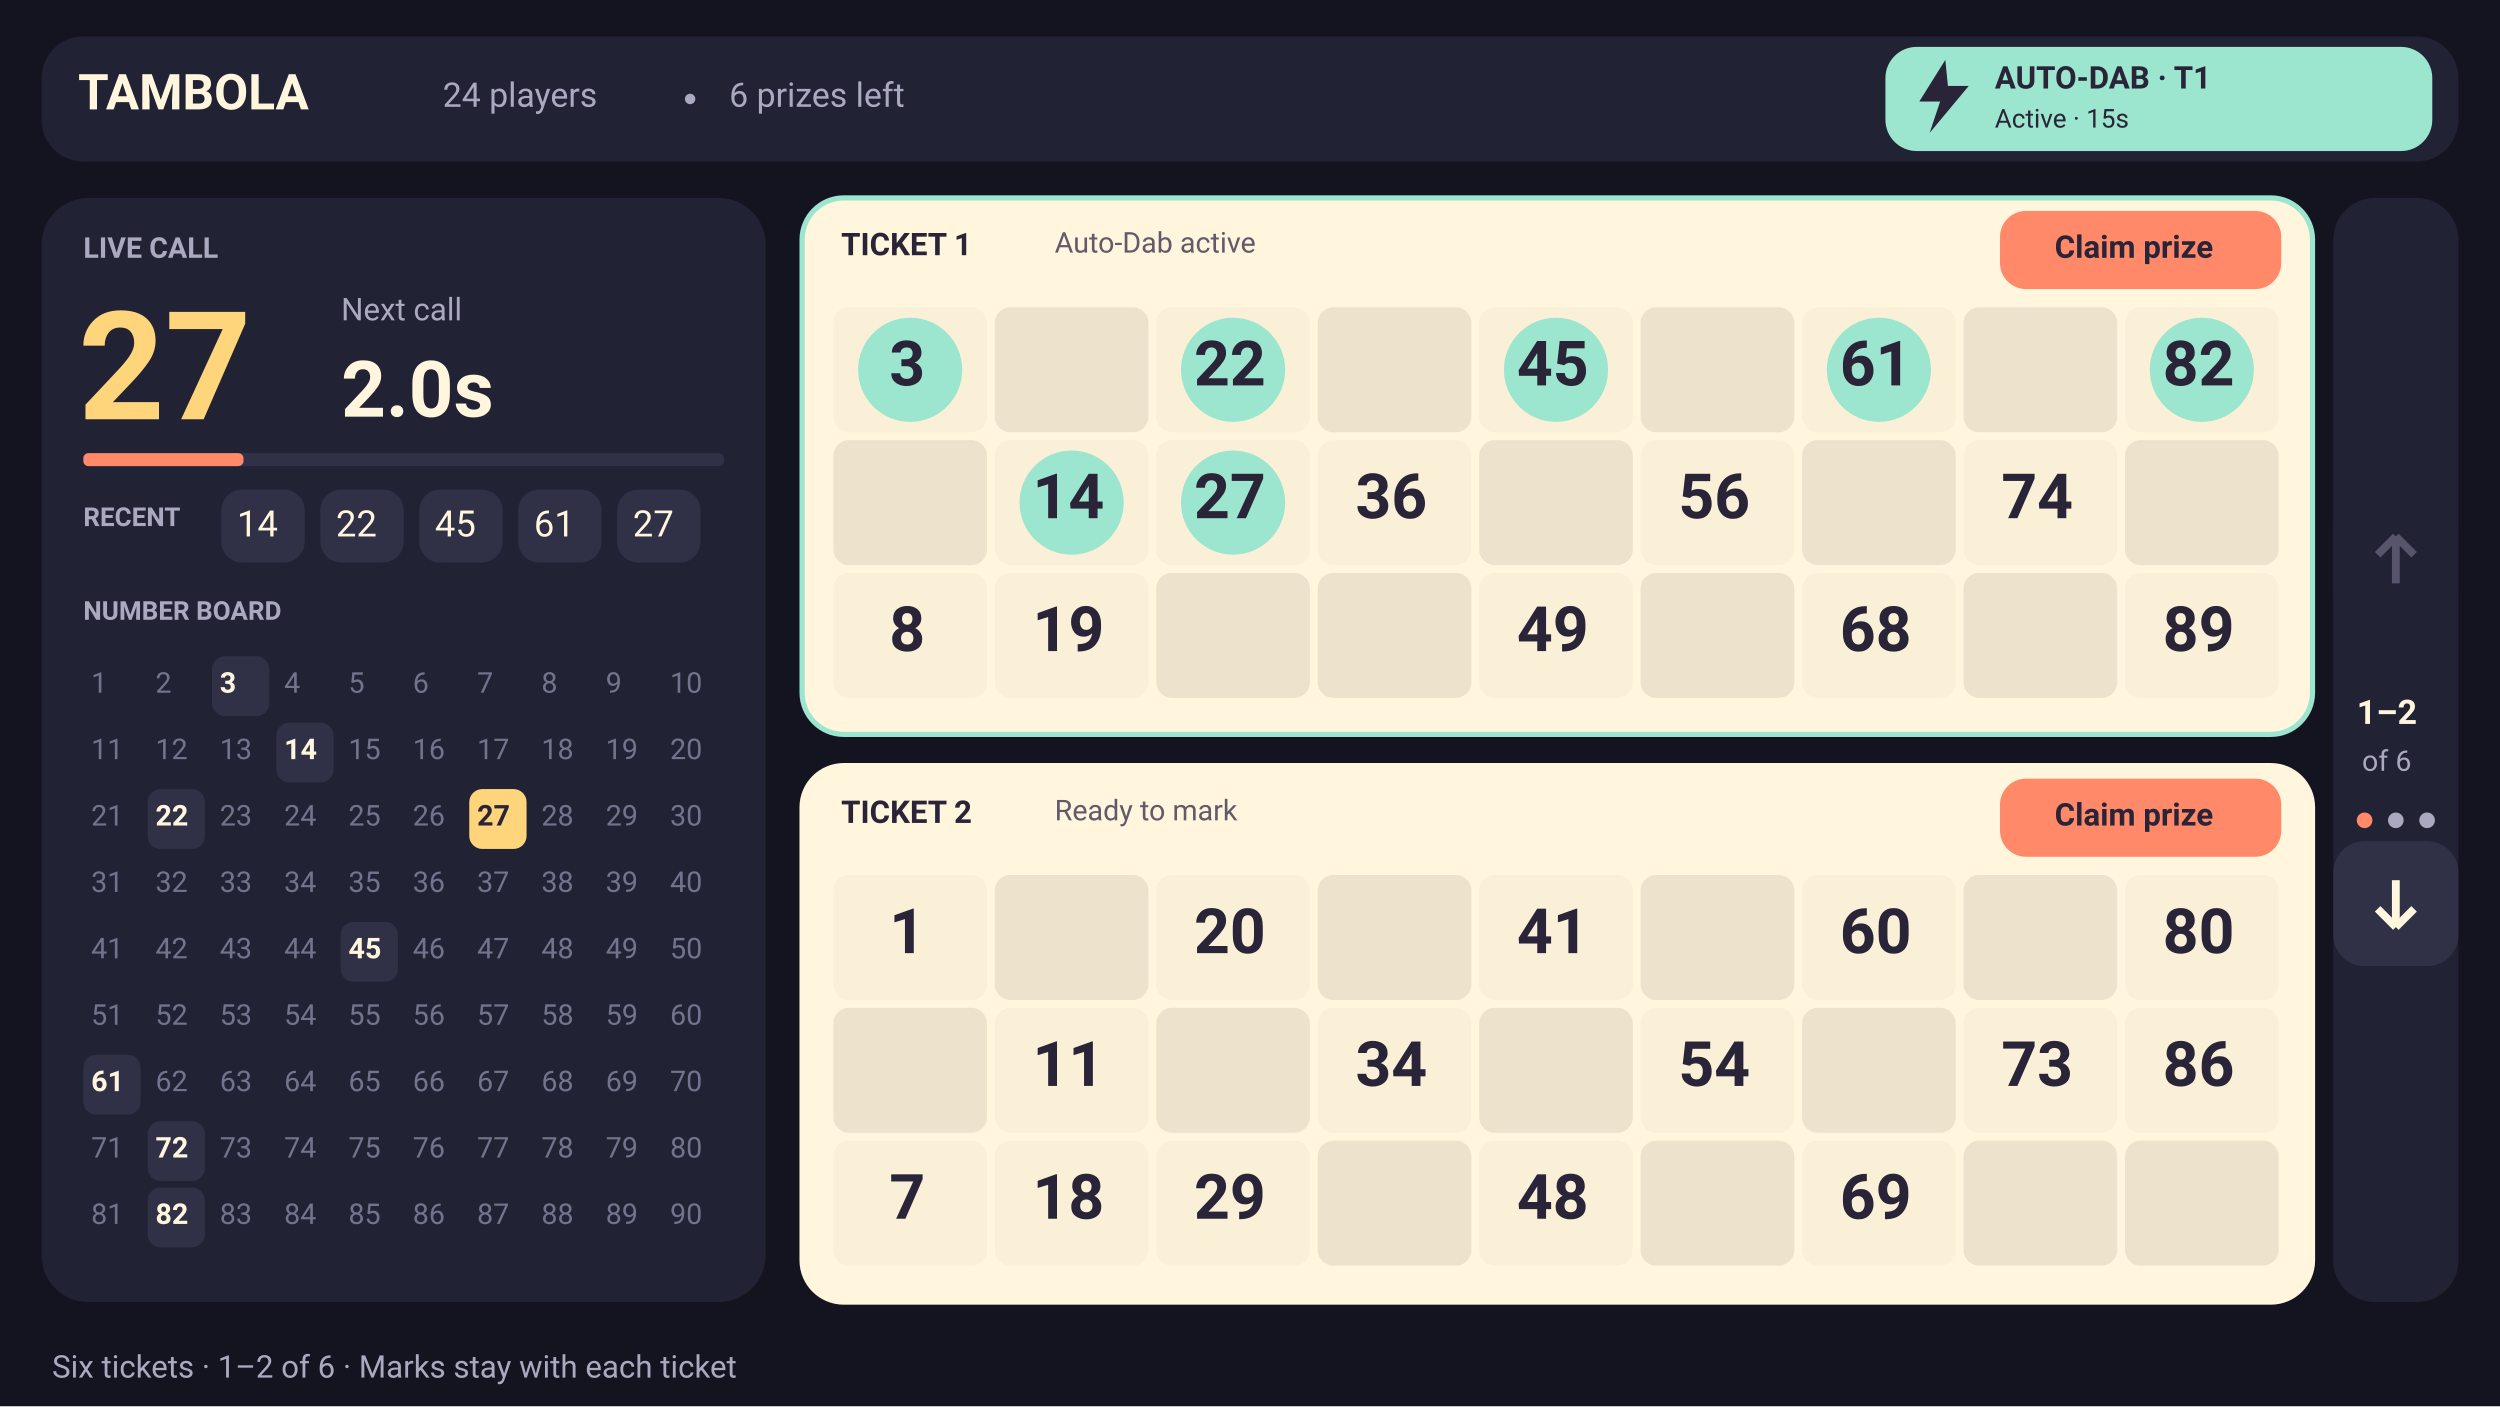
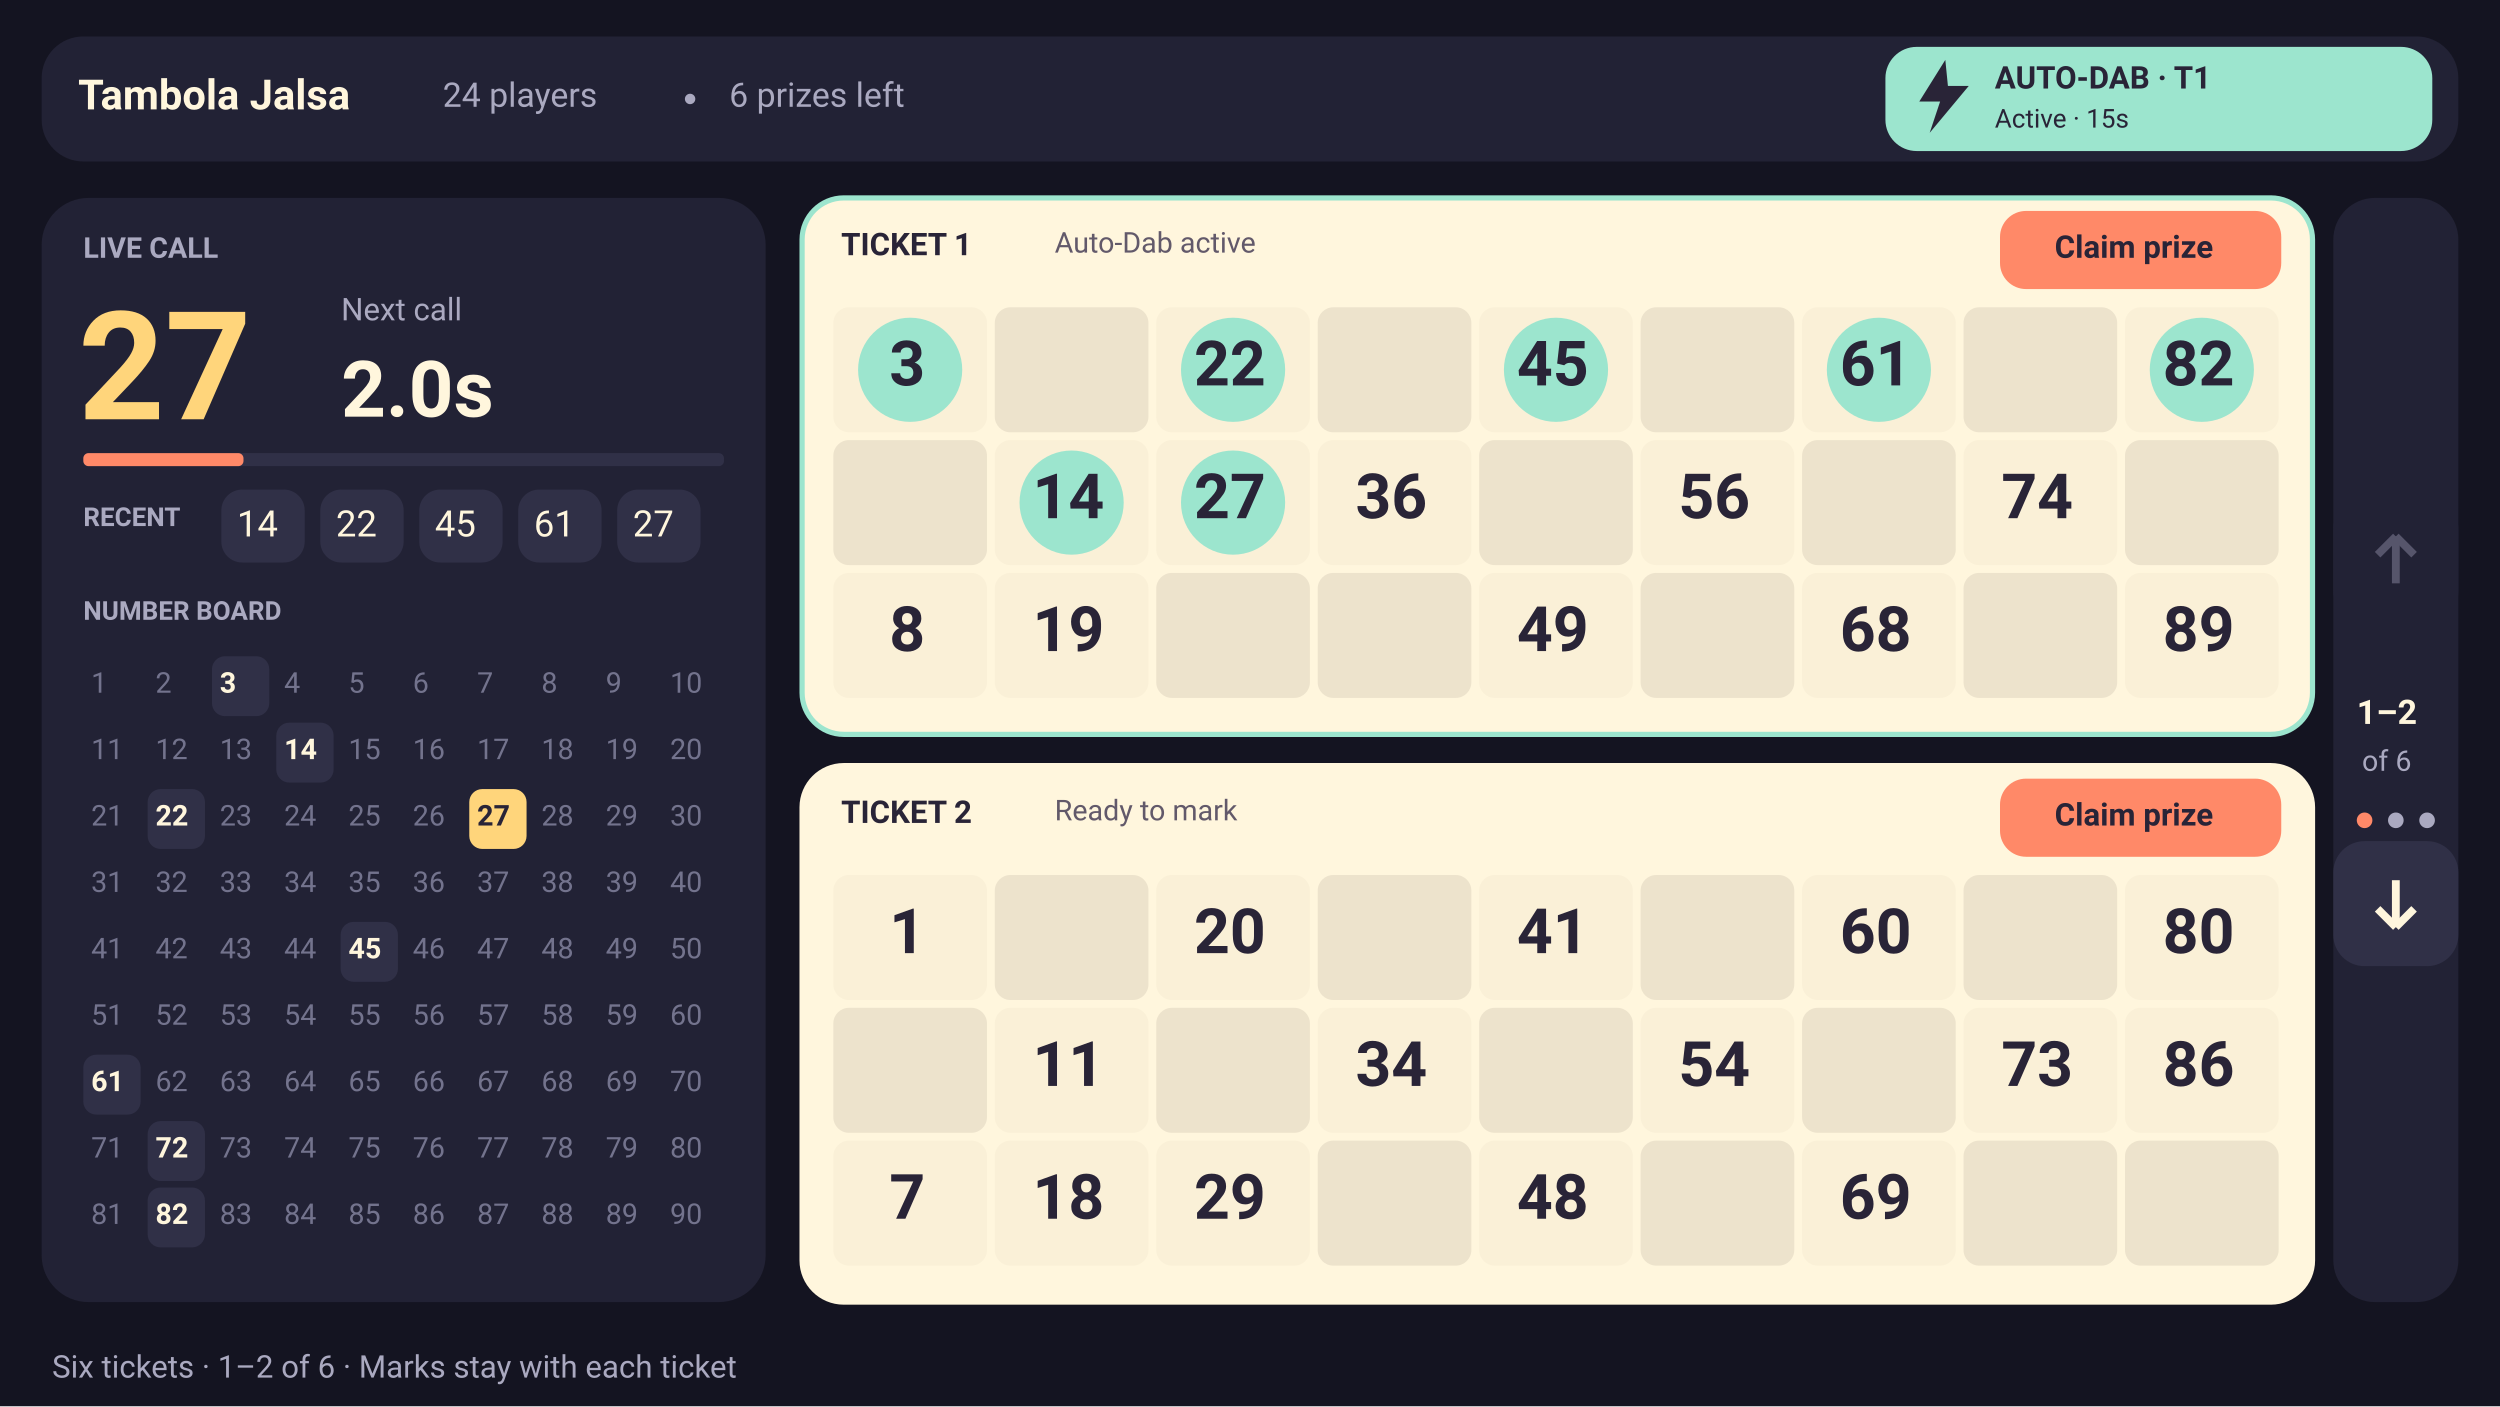
<svg xmlns="http://www.w3.org/2000/svg" width="960" height="540" viewBox="0 0 960 540">
  <rect width="960" height="540" fill="#141421" />
  <rect x="16" y="14" width="928" height="48" rx="16" fill="#222235" />
-   <text x="30" y="42" font-family="Segoe UI,Roboto,sans-serif" font-size="19" font-weight="700" fill="#FFF6DD">TAMBOLA</text>
+   <text x="30" y="42" font-family="Segoe UI,Roboto,sans-serif" font-size="16" font-weight="700" fill="#FFF6DD">Tambola Jalsa</text>
  <text x="170" y="41" font-family="Segoe UI,Roboto,sans-serif" font-size="13" font-weight="400" fill="#AAA9C0">24 players</text>
  <circle cx="265" cy="38" r="2" fill="#AAA9C0" />
  <text x="280" y="41" font-family="Segoe UI,Roboto,sans-serif" font-size="13" font-weight="400" fill="#AAA9C0">6 prizes left</text>
  <rect x="724" y="18" width="210" height="40" rx="12" fill="#9CE5CE" />
  <polygon points="747,23 737,39 745,39 741,51 756,33 748,33" fill="#292437" />
  <text x="766" y="34" font-family="Segoe UI,Roboto,sans-serif" font-size="12" font-weight="700" fill="#292437">AUTO-DAB · T1</text>
  <text x="766" y="49" font-family="Segoe UI,Roboto,sans-serif" font-size="10" font-weight="400" fill="#292437">Active · 15s</text>
  <rect x="16" y="76" width="278" height="424" rx="18" fill="#222235" />
  <text x="32" y="99" font-family="Segoe UI,Roboto,sans-serif" font-size="11" font-weight="700" fill="#AAA9C0">LIVE CALL</text>
  <text x="30" y="161" font-family="Segoe UI,Roboto,sans-serif" font-size="58" font-weight="700" fill="#FFD57B">27</text>
  <text x="131" y="123" font-family="Segoe UI,Roboto,sans-serif" font-size="12" font-weight="400" fill="#AAA9C0">Next call</text>
  <text x="131" y="160" font-family="Segoe UI,Roboto,sans-serif" font-size="30" font-weight="700" fill="#FFF6DD">2.0s</text>
  <rect x="32" y="174" width="246" height="5" rx="2" fill="#303047" />
  <rect x="32" y="174" width="61.5" height="5" rx="2" fill="#FF8968" />
  <text x="32" y="202" font-family="Segoe UI,Roboto,sans-serif" font-size="10" font-weight="700" fill="#AAA9C0">RECENT</text>
  <rect x="85" y="188" width="32" height="28" rx="8" fill="#303047" />
  <text x="91" y="206" font-family="Segoe UI,Roboto,sans-serif" font-size="14" font-weight="400" fill="#FFF6DD">14</text>
  <rect x="123" y="188" width="32" height="28" rx="8" fill="#303047" />
  <text x="129" y="206" font-family="Segoe UI,Roboto,sans-serif" font-size="14" font-weight="400" fill="#FFF6DD">22</text>
  <rect x="161" y="188" width="32" height="28" rx="8" fill="#303047" />
  <text x="167" y="206" font-family="Segoe UI,Roboto,sans-serif" font-size="14" font-weight="400" fill="#FFF6DD">45</text>
  <rect x="199" y="188" width="32" height="28" rx="8" fill="#303047" />
  <text x="205" y="206" font-family="Segoe UI,Roboto,sans-serif" font-size="14" font-weight="400" fill="#FFF6DD">61</text>
  <rect x="237" y="188" width="32" height="28" rx="8" fill="#303047" />
  <text x="243" y="206" font-family="Segoe UI,Roboto,sans-serif" font-size="14" font-weight="400" fill="#FFF6DD">27</text>
  <text x="32" y="238" font-family="Segoe UI,Roboto,sans-serif" font-size="10" font-weight="700" fill="#AAA9C0">NUMBER BOARD</text>
  <text x="35.0" y="266.0" font-family="Segoe UI,Roboto,sans-serif" font-size="11" font-weight="400" fill="#73738D">1</text>
  <text x="59.7" y="266.0" font-family="Segoe UI,Roboto,sans-serif" font-size="11" font-weight="400" fill="#73738D">2</text>
  <rect x="81.4" y="252.0" width="22" height="23" rx="5" fill="#303047" />
  <text x="84.4" y="266.0" font-family="Segoe UI,Roboto,sans-serif" font-size="11" font-weight="700" fill="#FFF6DD">3</text>
  <text x="109.1" y="266.0" font-family="Segoe UI,Roboto,sans-serif" font-size="11" font-weight="400" fill="#73738D">4</text>
  <text x="133.8" y="266.0" font-family="Segoe UI,Roboto,sans-serif" font-size="11" font-weight="400" fill="#73738D">5</text>
  <text x="158.5" y="266.0" font-family="Segoe UI,Roboto,sans-serif" font-size="11" font-weight="400" fill="#73738D">6</text>
  <text x="183.2" y="266.0" font-family="Segoe UI,Roboto,sans-serif" font-size="11" font-weight="400" fill="#73738D">7</text>
  <text x="207.9" y="266.0" font-family="Segoe UI,Roboto,sans-serif" font-size="11" font-weight="400" fill="#73738D">8</text>
  <text x="232.6" y="266.0" font-family="Segoe UI,Roboto,sans-serif" font-size="11" font-weight="400" fill="#73738D">9</text>
  <text x="257.3" y="266.0" font-family="Segoe UI,Roboto,sans-serif" font-size="11" font-weight="400" fill="#73738D">10</text>
  <text x="35.0" y="291.5" font-family="Segoe UI,Roboto,sans-serif" font-size="11" font-weight="400" fill="#73738D">11</text>
  <text x="59.7" y="291.5" font-family="Segoe UI,Roboto,sans-serif" font-size="11" font-weight="400" fill="#73738D">12</text>
  <text x="84.4" y="291.5" font-family="Segoe UI,Roboto,sans-serif" font-size="11" font-weight="400" fill="#73738D">13</text>
  <rect x="106.1" y="277.5" width="22" height="23" rx="5" fill="#303047" />
  <text x="109.1" y="291.5" font-family="Segoe UI,Roboto,sans-serif" font-size="11" font-weight="700" fill="#FFF6DD">14</text>
  <text x="133.8" y="291.5" font-family="Segoe UI,Roboto,sans-serif" font-size="11" font-weight="400" fill="#73738D">15</text>
  <text x="158.5" y="291.5" font-family="Segoe UI,Roboto,sans-serif" font-size="11" font-weight="400" fill="#73738D">16</text>
  <text x="183.2" y="291.5" font-family="Segoe UI,Roboto,sans-serif" font-size="11" font-weight="400" fill="#73738D">17</text>
  <text x="207.9" y="291.5" font-family="Segoe UI,Roboto,sans-serif" font-size="11" font-weight="400" fill="#73738D">18</text>
  <text x="232.6" y="291.5" font-family="Segoe UI,Roboto,sans-serif" font-size="11" font-weight="400" fill="#73738D">19</text>
  <text x="257.3" y="291.5" font-family="Segoe UI,Roboto,sans-serif" font-size="11" font-weight="400" fill="#73738D">20</text>
  <text x="35.0" y="317.0" font-family="Segoe UI,Roboto,sans-serif" font-size="11" font-weight="400" fill="#73738D">21</text>
  <rect x="56.7" y="303.0" width="22" height="23" rx="5" fill="#303047" />
  <text x="59.7" y="317.0" font-family="Segoe UI,Roboto,sans-serif" font-size="11" font-weight="700" fill="#FFF6DD">22</text>
  <text x="84.4" y="317.0" font-family="Segoe UI,Roboto,sans-serif" font-size="11" font-weight="400" fill="#73738D">23</text>
  <text x="109.1" y="317.0" font-family="Segoe UI,Roboto,sans-serif" font-size="11" font-weight="400" fill="#73738D">24</text>
  <text x="133.8" y="317.0" font-family="Segoe UI,Roboto,sans-serif" font-size="11" font-weight="400" fill="#73738D">25</text>
  <text x="158.5" y="317.0" font-family="Segoe UI,Roboto,sans-serif" font-size="11" font-weight="400" fill="#73738D">26</text>
  <rect x="180.2" y="303.0" width="22" height="23" rx="5" fill="#FFD57B" />
  <text x="183.2" y="317.0" font-family="Segoe UI,Roboto,sans-serif" font-size="11" font-weight="700" fill="#292437">27</text>
  <text x="207.9" y="317.0" font-family="Segoe UI,Roboto,sans-serif" font-size="11" font-weight="400" fill="#73738D">28</text>
  <text x="232.6" y="317.0" font-family="Segoe UI,Roboto,sans-serif" font-size="11" font-weight="400" fill="#73738D">29</text>
  <text x="257.3" y="317.0" font-family="Segoe UI,Roboto,sans-serif" font-size="11" font-weight="400" fill="#73738D">30</text>
  <text x="35.0" y="342.5" font-family="Segoe UI,Roboto,sans-serif" font-size="11" font-weight="400" fill="#73738D">31</text>
  <text x="59.7" y="342.5" font-family="Segoe UI,Roboto,sans-serif" font-size="11" font-weight="400" fill="#73738D">32</text>
  <text x="84.4" y="342.5" font-family="Segoe UI,Roboto,sans-serif" font-size="11" font-weight="400" fill="#73738D">33</text>
  <text x="109.1" y="342.5" font-family="Segoe UI,Roboto,sans-serif" font-size="11" font-weight="400" fill="#73738D">34</text>
  <text x="133.8" y="342.5" font-family="Segoe UI,Roboto,sans-serif" font-size="11" font-weight="400" fill="#73738D">35</text>
  <text x="158.5" y="342.5" font-family="Segoe UI,Roboto,sans-serif" font-size="11" font-weight="400" fill="#73738D">36</text>
  <text x="183.2" y="342.5" font-family="Segoe UI,Roboto,sans-serif" font-size="11" font-weight="400" fill="#73738D">37</text>
  <text x="207.9" y="342.5" font-family="Segoe UI,Roboto,sans-serif" font-size="11" font-weight="400" fill="#73738D">38</text>
  <text x="232.6" y="342.5" font-family="Segoe UI,Roboto,sans-serif" font-size="11" font-weight="400" fill="#73738D">39</text>
  <text x="257.3" y="342.5" font-family="Segoe UI,Roboto,sans-serif" font-size="11" font-weight="400" fill="#73738D">40</text>
  <text x="35.0" y="368.0" font-family="Segoe UI,Roboto,sans-serif" font-size="11" font-weight="400" fill="#73738D">41</text>
  <text x="59.7" y="368.0" font-family="Segoe UI,Roboto,sans-serif" font-size="11" font-weight="400" fill="#73738D">42</text>
  <text x="84.4" y="368.0" font-family="Segoe UI,Roboto,sans-serif" font-size="11" font-weight="400" fill="#73738D">43</text>
  <text x="109.1" y="368.0" font-family="Segoe UI,Roboto,sans-serif" font-size="11" font-weight="400" fill="#73738D">44</text>
  <rect x="130.8" y="354.0" width="22" height="23" rx="5" fill="#303047" />
  <text x="133.8" y="368.0" font-family="Segoe UI,Roboto,sans-serif" font-size="11" font-weight="700" fill="#FFF6DD">45</text>
  <text x="158.5" y="368.0" font-family="Segoe UI,Roboto,sans-serif" font-size="11" font-weight="400" fill="#73738D">46</text>
  <text x="183.2" y="368.0" font-family="Segoe UI,Roboto,sans-serif" font-size="11" font-weight="400" fill="#73738D">47</text>
  <text x="207.9" y="368.0" font-family="Segoe UI,Roboto,sans-serif" font-size="11" font-weight="400" fill="#73738D">48</text>
  <text x="232.6" y="368.0" font-family="Segoe UI,Roboto,sans-serif" font-size="11" font-weight="400" fill="#73738D">49</text>
  <text x="257.3" y="368.0" font-family="Segoe UI,Roboto,sans-serif" font-size="11" font-weight="400" fill="#73738D">50</text>
  <text x="35.0" y="393.5" font-family="Segoe UI,Roboto,sans-serif" font-size="11" font-weight="400" fill="#73738D">51</text>
  <text x="59.7" y="393.5" font-family="Segoe UI,Roboto,sans-serif" font-size="11" font-weight="400" fill="#73738D">52</text>
  <text x="84.4" y="393.5" font-family="Segoe UI,Roboto,sans-serif" font-size="11" font-weight="400" fill="#73738D">53</text>
  <text x="109.1" y="393.5" font-family="Segoe UI,Roboto,sans-serif" font-size="11" font-weight="400" fill="#73738D">54</text>
  <text x="133.8" y="393.5" font-family="Segoe UI,Roboto,sans-serif" font-size="11" font-weight="400" fill="#73738D">55</text>
  <text x="158.5" y="393.5" font-family="Segoe UI,Roboto,sans-serif" font-size="11" font-weight="400" fill="#73738D">56</text>
  <text x="183.2" y="393.5" font-family="Segoe UI,Roboto,sans-serif" font-size="11" font-weight="400" fill="#73738D">57</text>
  <text x="207.9" y="393.5" font-family="Segoe UI,Roboto,sans-serif" font-size="11" font-weight="400" fill="#73738D">58</text>
  <text x="232.6" y="393.5" font-family="Segoe UI,Roboto,sans-serif" font-size="11" font-weight="400" fill="#73738D">59</text>
  <text x="257.3" y="393.5" font-family="Segoe UI,Roboto,sans-serif" font-size="11" font-weight="400" fill="#73738D">60</text>
  <rect x="32.0" y="405.0" width="22" height="23" rx="5" fill="#303047" />
  <text x="35.0" y="419.0" font-family="Segoe UI,Roboto,sans-serif" font-size="11" font-weight="700" fill="#FFF6DD">61</text>
  <text x="59.7" y="419.0" font-family="Segoe UI,Roboto,sans-serif" font-size="11" font-weight="400" fill="#73738D">62</text>
  <text x="84.4" y="419.0" font-family="Segoe UI,Roboto,sans-serif" font-size="11" font-weight="400" fill="#73738D">63</text>
  <text x="109.1" y="419.0" font-family="Segoe UI,Roboto,sans-serif" font-size="11" font-weight="400" fill="#73738D">64</text>
  <text x="133.8" y="419.0" font-family="Segoe UI,Roboto,sans-serif" font-size="11" font-weight="400" fill="#73738D">65</text>
  <text x="158.5" y="419.0" font-family="Segoe UI,Roboto,sans-serif" font-size="11" font-weight="400" fill="#73738D">66</text>
  <text x="183.2" y="419.0" font-family="Segoe UI,Roboto,sans-serif" font-size="11" font-weight="400" fill="#73738D">67</text>
  <text x="207.9" y="419.0" font-family="Segoe UI,Roboto,sans-serif" font-size="11" font-weight="400" fill="#73738D">68</text>
  <text x="232.6" y="419.0" font-family="Segoe UI,Roboto,sans-serif" font-size="11" font-weight="400" fill="#73738D">69</text>
  <text x="257.3" y="419.0" font-family="Segoe UI,Roboto,sans-serif" font-size="11" font-weight="400" fill="#73738D">70</text>
  <text x="35.0" y="444.5" font-family="Segoe UI,Roboto,sans-serif" font-size="11" font-weight="400" fill="#73738D">71</text>
  <rect x="56.7" y="430.5" width="22" height="23" rx="5" fill="#303047" />
  <text x="59.7" y="444.5" font-family="Segoe UI,Roboto,sans-serif" font-size="11" font-weight="700" fill="#FFF6DD">72</text>
  <text x="84.4" y="444.5" font-family="Segoe UI,Roboto,sans-serif" font-size="11" font-weight="400" fill="#73738D">73</text>
  <text x="109.1" y="444.5" font-family="Segoe UI,Roboto,sans-serif" font-size="11" font-weight="400" fill="#73738D">74</text>
  <text x="133.8" y="444.5" font-family="Segoe UI,Roboto,sans-serif" font-size="11" font-weight="400" fill="#73738D">75</text>
  <text x="158.5" y="444.5" font-family="Segoe UI,Roboto,sans-serif" font-size="11" font-weight="400" fill="#73738D">76</text>
  <text x="183.2" y="444.5" font-family="Segoe UI,Roboto,sans-serif" font-size="11" font-weight="400" fill="#73738D">77</text>
  <text x="207.9" y="444.5" font-family="Segoe UI,Roboto,sans-serif" font-size="11" font-weight="400" fill="#73738D">78</text>
  <text x="232.6" y="444.5" font-family="Segoe UI,Roboto,sans-serif" font-size="11" font-weight="400" fill="#73738D">79</text>
  <text x="257.3" y="444.5" font-family="Segoe UI,Roboto,sans-serif" font-size="11" font-weight="400" fill="#73738D">80</text>
  <text x="35.0" y="470.0" font-family="Segoe UI,Roboto,sans-serif" font-size="11" font-weight="400" fill="#73738D">81</text>
  <rect x="56.7" y="456.0" width="22" height="23" rx="5" fill="#303047" />
  <text x="59.7" y="470.0" font-family="Segoe UI,Roboto,sans-serif" font-size="11" font-weight="700" fill="#FFF6DD">82</text>
  <text x="84.4" y="470.0" font-family="Segoe UI,Roboto,sans-serif" font-size="11" font-weight="400" fill="#73738D">83</text>
  <text x="109.1" y="470.0" font-family="Segoe UI,Roboto,sans-serif" font-size="11" font-weight="400" fill="#73738D">84</text>
  <text x="133.8" y="470.0" font-family="Segoe UI,Roboto,sans-serif" font-size="11" font-weight="400" fill="#73738D">85</text>
  <text x="158.5" y="470.0" font-family="Segoe UI,Roboto,sans-serif" font-size="11" font-weight="400" fill="#73738D">86</text>
  <text x="183.2" y="470.0" font-family="Segoe UI,Roboto,sans-serif" font-size="11" font-weight="400" fill="#73738D">87</text>
  <text x="207.9" y="470.0" font-family="Segoe UI,Roboto,sans-serif" font-size="11" font-weight="400" fill="#73738D">88</text>
  <text x="232.6" y="470.0" font-family="Segoe UI,Roboto,sans-serif" font-size="11" font-weight="400" fill="#73738D">89</text>
  <text x="257.3" y="470.0" font-family="Segoe UI,Roboto,sans-serif" font-size="11" font-weight="400" fill="#73738D">90</text>
  <rect x="308" y="76" width="580" height="206" rx="16" fill="#FFF6DD" stroke="#9CE5CE" stroke-width="2" />
  <text x="323" y="98" font-family="Segoe UI,Roboto,sans-serif" font-size="12" font-weight="700" fill="#292437">TICKET 1</text>
  <text x="405" y="97" font-family="Segoe UI,Roboto,sans-serif" font-size="11" font-weight="400" fill="#62596A">Auto-Dab active</text>
  <rect x="768" y="81" width="108" height="30" rx="10" fill="#FF8968" />
  <text x="789" y="99" font-family="Segoe UI,Roboto,sans-serif" font-size="12" font-weight="700" fill="#292437">Claim prize</text>
  <rect x="320" y="118" width="59" height="48" rx="6" fill="#FAF0D7" />
  <circle cx="349.5" cy="142" r="20" fill="#9CE5CE" />
  <text x="341.5" y="148" font-family="Segoe UI,Roboto,sans-serif" font-size="24" font-weight="700" fill="#292437">3</text>
  <rect x="382" y="118" width="59" height="48" rx="6" fill="#EDE3CC" />
  <rect x="444" y="118" width="59" height="48" rx="6" fill="#FAF0D7" />
  <circle cx="473.5" cy="142" r="20" fill="#9CE5CE" />
  <text x="458.5" y="148" font-family="Segoe UI,Roboto,sans-serif" font-size="24" font-weight="700" fill="#292437">22</text>
  <rect x="506" y="118" width="59" height="48" rx="6" fill="#EDE3CC" />
  <rect x="568" y="118" width="59" height="48" rx="6" fill="#FAF0D7" />
  <circle cx="597.5" cy="142" r="20" fill="#9CE5CE" />
  <text x="582.5" y="148" font-family="Segoe UI,Roboto,sans-serif" font-size="24" font-weight="700" fill="#292437">45</text>
  <rect x="630" y="118" width="59" height="48" rx="6" fill="#EDE3CC" />
  <rect x="692" y="118" width="59" height="48" rx="6" fill="#FAF0D7" />
  <circle cx="721.5" cy="142" r="20" fill="#9CE5CE" />
  <text x="706.5" y="148" font-family="Segoe UI,Roboto,sans-serif" font-size="24" font-weight="700" fill="#292437">61</text>
  <rect x="754" y="118" width="59" height="48" rx="6" fill="#EDE3CC" />
  <rect x="816" y="118" width="59" height="48" rx="6" fill="#FAF0D7" />
  <circle cx="845.5" cy="142" r="20" fill="#9CE5CE" />
  <text x="830.5" y="148" font-family="Segoe UI,Roboto,sans-serif" font-size="24" font-weight="700" fill="#292437">82</text>
  <rect x="320" y="169" width="59" height="48" rx="6" fill="#EDE3CC" />
  <rect x="382" y="169" width="59" height="48" rx="6" fill="#FAF0D7" />
  <circle cx="411.5" cy="193" r="20" fill="#9CE5CE" />
  <text x="396.5" y="199" font-family="Segoe UI,Roboto,sans-serif" font-size="24" font-weight="700" fill="#292437">14</text>
  <rect x="444" y="169" width="59" height="48" rx="6" fill="#FAF0D7" />
  <circle cx="473.5" cy="193" r="20" fill="#9CE5CE" />
  <text x="458.5" y="199" font-family="Segoe UI,Roboto,sans-serif" font-size="24" font-weight="700" fill="#292437">27</text>
  <rect x="506" y="169" width="59" height="48" rx="6" fill="#FAF0D7" />
  <text x="520.5" y="199" font-family="Segoe UI,Roboto,sans-serif" font-size="24" font-weight="700" fill="#292437">36</text>
  <rect x="568" y="169" width="59" height="48" rx="6" fill="#EDE3CC" />
  <rect x="630" y="169" width="59" height="48" rx="6" fill="#FAF0D7" />
  <text x="644.5" y="199" font-family="Segoe UI,Roboto,sans-serif" font-size="24" font-weight="700" fill="#292437">56</text>
  <rect x="692" y="169" width="59" height="48" rx="6" fill="#EDE3CC" />
  <rect x="754" y="169" width="59" height="48" rx="6" fill="#FAF0D7" />
  <text x="768.5" y="199" font-family="Segoe UI,Roboto,sans-serif" font-size="24" font-weight="700" fill="#292437">74</text>
  <rect x="816" y="169" width="59" height="48" rx="6" fill="#EDE3CC" />
  <rect x="320" y="220" width="59" height="48" rx="6" fill="#FAF0D7" />
  <text x="341.5" y="250" font-family="Segoe UI,Roboto,sans-serif" font-size="24" font-weight="700" fill="#292437">8</text>
  <rect x="382" y="220" width="59" height="48" rx="6" fill="#FAF0D7" />
  <text x="396.5" y="250" font-family="Segoe UI,Roboto,sans-serif" font-size="24" font-weight="700" fill="#292437">19</text>
  <rect x="444" y="220" width="59" height="48" rx="6" fill="#EDE3CC" />
  <rect x="506" y="220" width="59" height="48" rx="6" fill="#EDE3CC" />
  <rect x="568" y="220" width="59" height="48" rx="6" fill="#FAF0D7" />
  <text x="582.5" y="250" font-family="Segoe UI,Roboto,sans-serif" font-size="24" font-weight="700" fill="#292437">49</text>
  <rect x="630" y="220" width="59" height="48" rx="6" fill="#EDE3CC" />
  <rect x="692" y="220" width="59" height="48" rx="6" fill="#FAF0D7" />
  <text x="706.5" y="250" font-family="Segoe UI,Roboto,sans-serif" font-size="24" font-weight="700" fill="#292437">68</text>
  <rect x="754" y="220" width="59" height="48" rx="6" fill="#EDE3CC" />
  <rect x="816" y="220" width="59" height="48" rx="6" fill="#FAF0D7" />
  <text x="830.5" y="250" font-family="Segoe UI,Roboto,sans-serif" font-size="24" font-weight="700" fill="#292437">89</text>
  <rect x="308" y="294" width="580" height="206" rx="16" fill="#FFF6DD" stroke="#FFF6DD" stroke-width="2" />
  <text x="323" y="316" font-family="Segoe UI,Roboto,sans-serif" font-size="12" font-weight="700" fill="#292437">TICKET 2</text>
  <text x="405" y="315" font-family="Segoe UI,Roboto,sans-serif" font-size="11" font-weight="400" fill="#62596A">Ready to mark</text>
  <rect x="768" y="299" width="108" height="30" rx="10" fill="#FF8968" />
  <text x="789" y="317" font-family="Segoe UI,Roboto,sans-serif" font-size="12" font-weight="700" fill="#292437">Claim prize</text>
  <rect x="320" y="336" width="59" height="48" rx="6" fill="#FAF0D7" />
  <text x="341.5" y="366" font-family="Segoe UI,Roboto,sans-serif" font-size="24" font-weight="700" fill="#292437">1</text>
  <rect x="382" y="336" width="59" height="48" rx="6" fill="#EDE3CC" />
  <rect x="444" y="336" width="59" height="48" rx="6" fill="#FAF0D7" />
  <text x="458.5" y="366" font-family="Segoe UI,Roboto,sans-serif" font-size="24" font-weight="700" fill="#292437">20</text>
  <rect x="506" y="336" width="59" height="48" rx="6" fill="#EDE3CC" />
  <rect x="568" y="336" width="59" height="48" rx="6" fill="#FAF0D7" />
  <text x="582.5" y="366" font-family="Segoe UI,Roboto,sans-serif" font-size="24" font-weight="700" fill="#292437">41</text>
  <rect x="630" y="336" width="59" height="48" rx="6" fill="#EDE3CC" />
  <rect x="692" y="336" width="59" height="48" rx="6" fill="#FAF0D7" />
  <text x="706.5" y="366" font-family="Segoe UI,Roboto,sans-serif" font-size="24" font-weight="700" fill="#292437">60</text>
  <rect x="754" y="336" width="59" height="48" rx="6" fill="#EDE3CC" />
  <rect x="816" y="336" width="59" height="48" rx="6" fill="#FAF0D7" />
  <text x="830.5" y="366" font-family="Segoe UI,Roboto,sans-serif" font-size="24" font-weight="700" fill="#292437">80</text>
  <rect x="320" y="387" width="59" height="48" rx="6" fill="#EDE3CC" />
  <rect x="382" y="387" width="59" height="48" rx="6" fill="#FAF0D7" />
  <text x="396.5" y="417" font-family="Segoe UI,Roboto,sans-serif" font-size="24" font-weight="700" fill="#292437">11</text>
  <rect x="444" y="387" width="59" height="48" rx="6" fill="#EDE3CC" />
  <rect x="506" y="387" width="59" height="48" rx="6" fill="#FAF0D7" />
  <text x="520.5" y="417" font-family="Segoe UI,Roboto,sans-serif" font-size="24" font-weight="700" fill="#292437">34</text>
  <rect x="568" y="387" width="59" height="48" rx="6" fill="#EDE3CC" />
  <rect x="630" y="387" width="59" height="48" rx="6" fill="#FAF0D7" />
  <text x="644.5" y="417" font-family="Segoe UI,Roboto,sans-serif" font-size="24" font-weight="700" fill="#292437">54</text>
  <rect x="692" y="387" width="59" height="48" rx="6" fill="#EDE3CC" />
  <rect x="754" y="387" width="59" height="48" rx="6" fill="#FAF0D7" />
  <text x="768.5" y="417" font-family="Segoe UI,Roboto,sans-serif" font-size="24" font-weight="700" fill="#292437">73</text>
  <rect x="816" y="387" width="59" height="48" rx="6" fill="#FAF0D7" />
  <text x="830.5" y="417" font-family="Segoe UI,Roboto,sans-serif" font-size="24" font-weight="700" fill="#292437">86</text>
  <rect x="320" y="438" width="59" height="48" rx="6" fill="#FAF0D7" />
  <text x="341.5" y="468" font-family="Segoe UI,Roboto,sans-serif" font-size="24" font-weight="700" fill="#292437">7</text>
  <rect x="382" y="438" width="59" height="48" rx="6" fill="#FAF0D7" />
  <text x="396.5" y="468" font-family="Segoe UI,Roboto,sans-serif" font-size="24" font-weight="700" fill="#292437">18</text>
  <rect x="444" y="438" width="59" height="48" rx="6" fill="#FAF0D7" />
  <text x="458.5" y="468" font-family="Segoe UI,Roboto,sans-serif" font-size="24" font-weight="700" fill="#292437">29</text>
  <rect x="506" y="438" width="59" height="48" rx="6" fill="#EDE3CC" />
  <rect x="568" y="438" width="59" height="48" rx="6" fill="#FAF0D7" />
  <text x="582.5" y="468" font-family="Segoe UI,Roboto,sans-serif" font-size="24" font-weight="700" fill="#292437">48</text>
  <rect x="630" y="438" width="59" height="48" rx="6" fill="#EDE3CC" />
  <rect x="692" y="438" width="59" height="48" rx="6" fill="#FAF0D7" />
  <text x="706.5" y="468" font-family="Segoe UI,Roboto,sans-serif" font-size="24" font-weight="700" fill="#292437">69</text>
  <rect x="754" y="438" width="59" height="48" rx="6" fill="#EDE3CC" />
  <rect x="816" y="438" width="59" height="48" rx="6" fill="#EDE3CC" />
  <rect x="896" y="76" width="48" height="424" rx="16" fill="#222235" />
  <rect x="896" y="191" width="48" height="48" rx="12" fill="#222235" />
  <line x1="920" y1="206" x2="920" y2="224" stroke="#56556B" stroke-width="3" />
  <line x1="920" y1="206" x2="913" y2="213" stroke="#56556B" stroke-width="3" />
  <line x1="920" y1="206" x2="927" y2="213" stroke="#56556B" stroke-width="3" />
  <rect x="896" y="323" width="48" height="48" rx="12" fill="#303047" />
  <line x1="920" y1="356" x2="920" y2="338" stroke="#FFF6DD" stroke-width="3" />
  <line x1="920" y1="356" x2="913" y2="349" stroke="#FFF6DD" stroke-width="3" />
  <line x1="920" y1="356" x2="927" y2="349" stroke="#FFF6DD" stroke-width="3" />
  <text x="905" y="278" font-family="Segoe UI,Roboto,sans-serif" font-size="13" font-weight="700" fill="#FFF6DD">1–2</text>
  <text x="907" y="296" font-family="Segoe UI,Roboto,sans-serif" font-size="11" font-weight="400" fill="#AAA9C0">of 6</text>
  <circle cx="908" cy="315" r="3" fill="#FF8968" />
  <circle cx="920" cy="315" r="3" fill="#AAA9C0" />
  <circle cx="932" cy="315" r="3" fill="#AAA9C0" />
  <text x="20" y="529" font-family="Segoe UI,Roboto,sans-serif" font-size="12" font-weight="400" fill="#AAA9C0">Six tickets · 1–2 of 6 · Marks stay with each ticket</text>
</svg>
